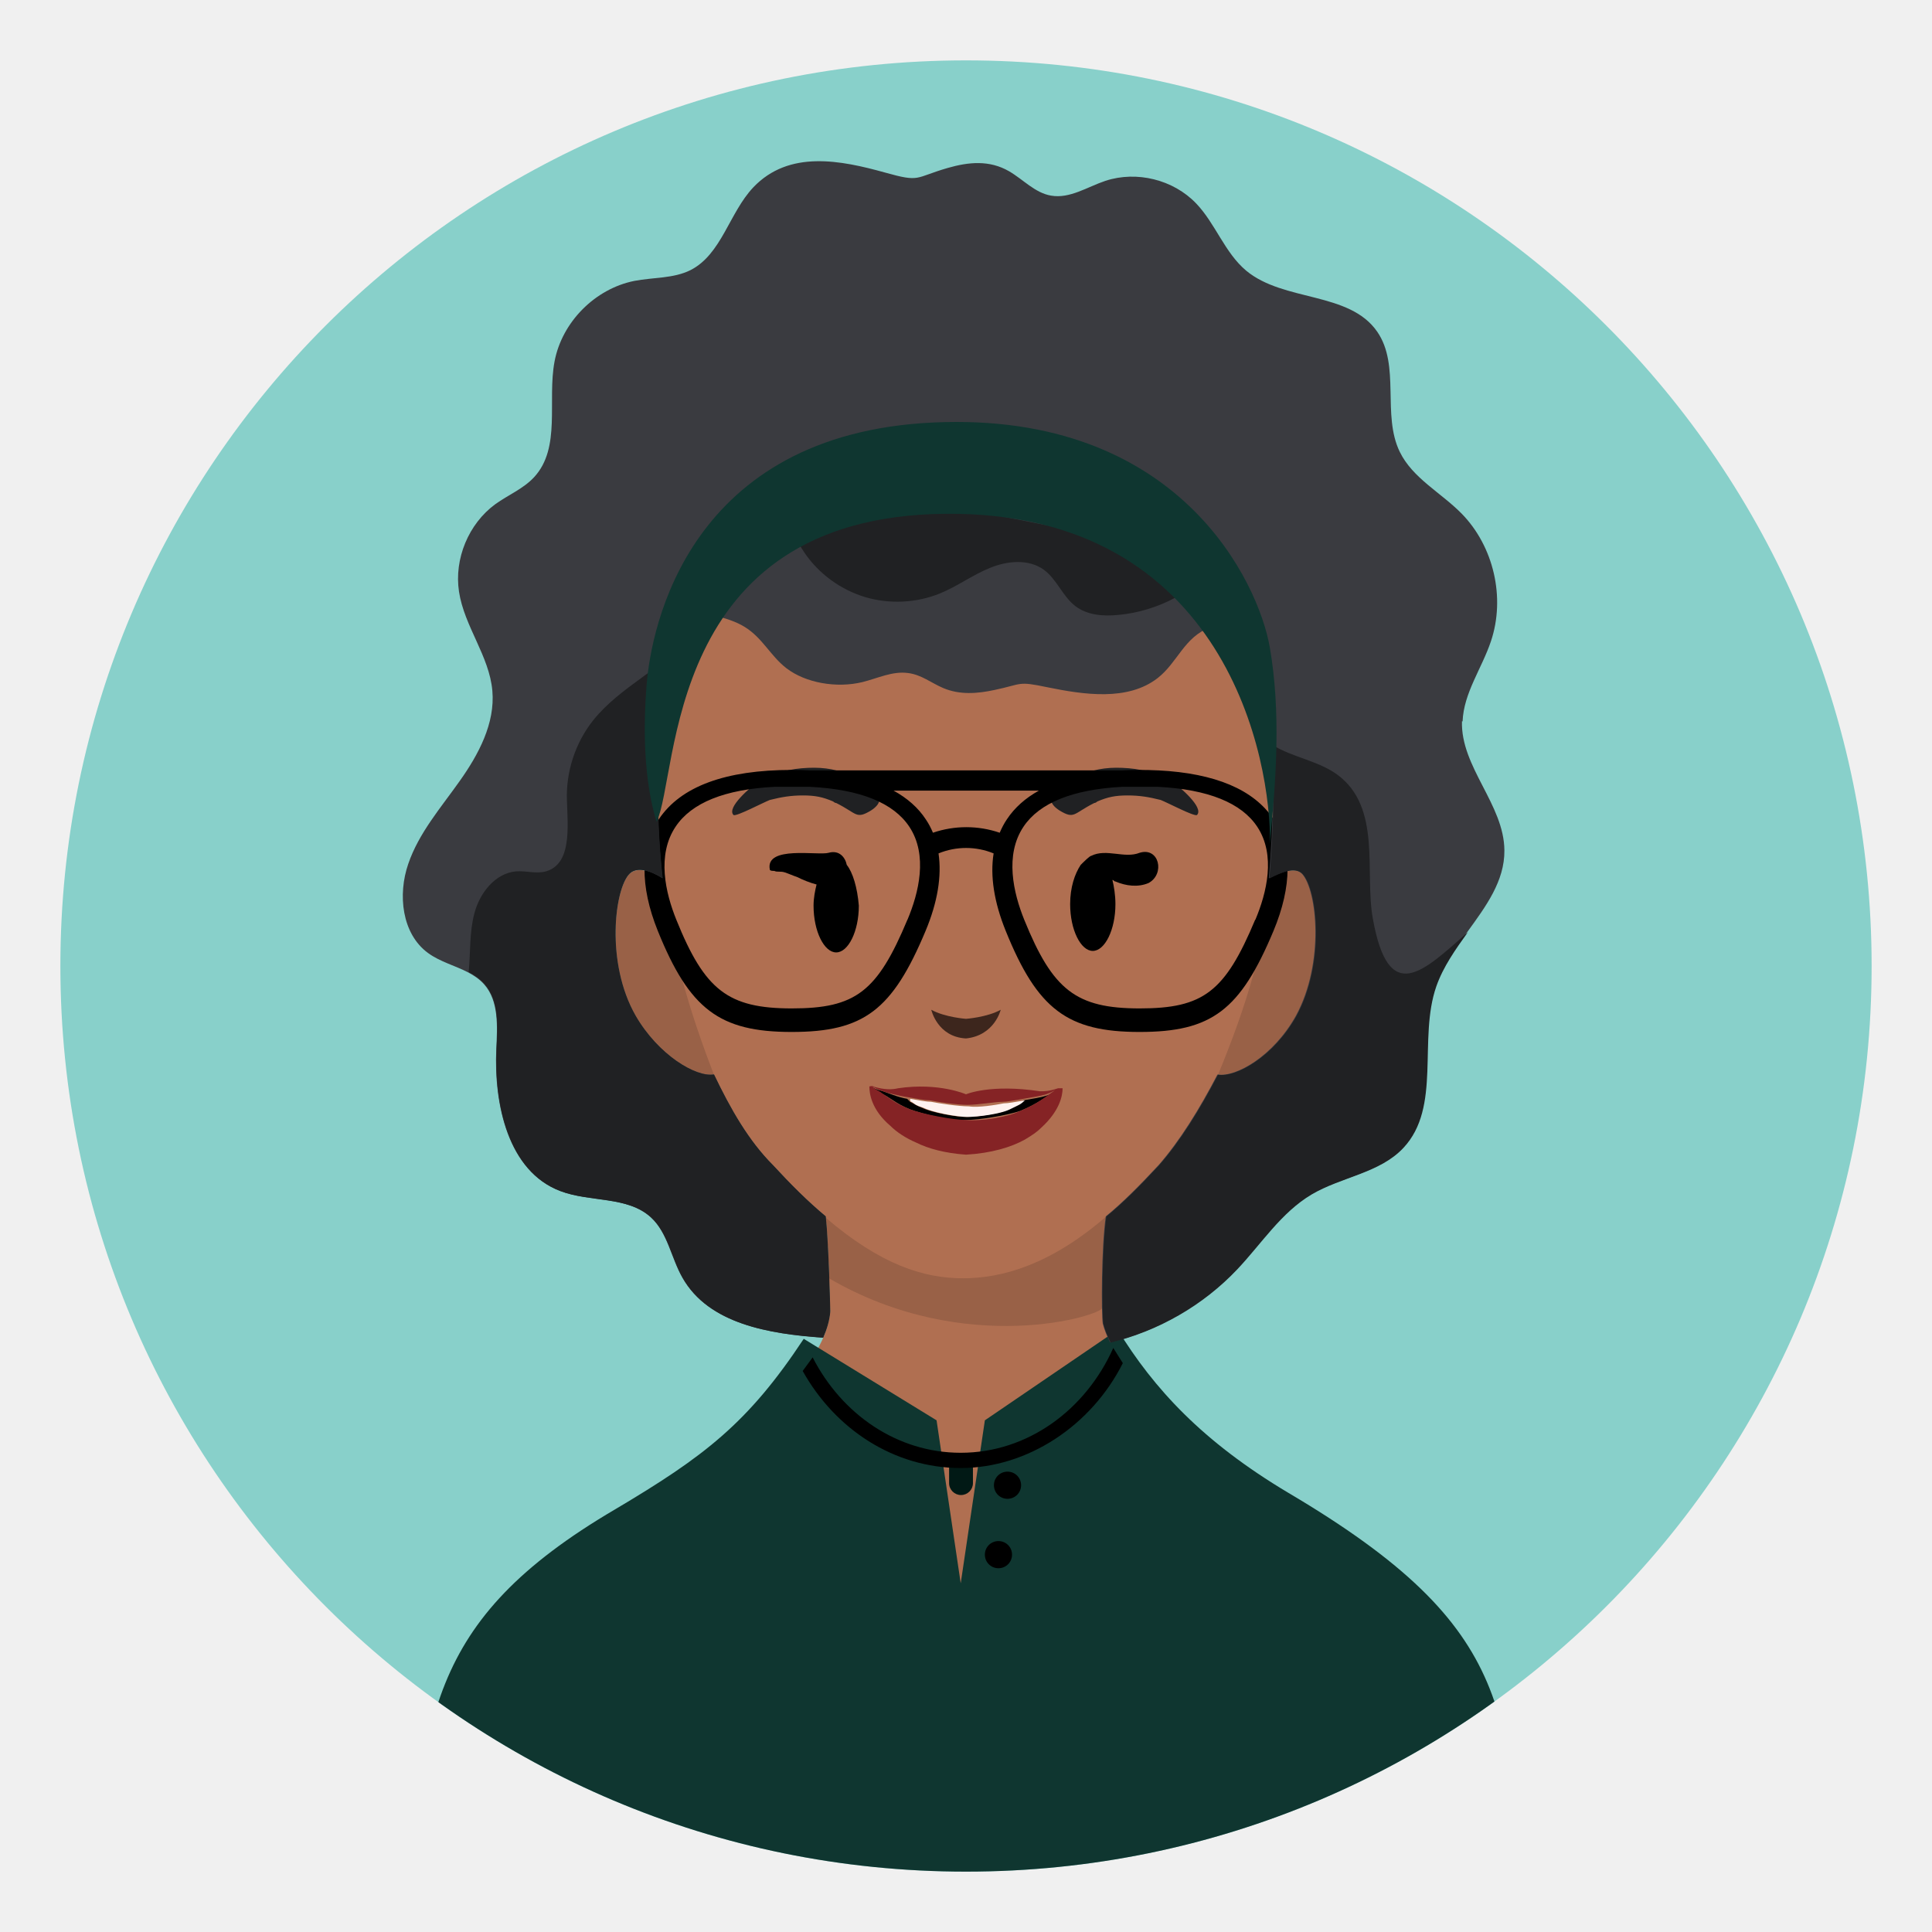
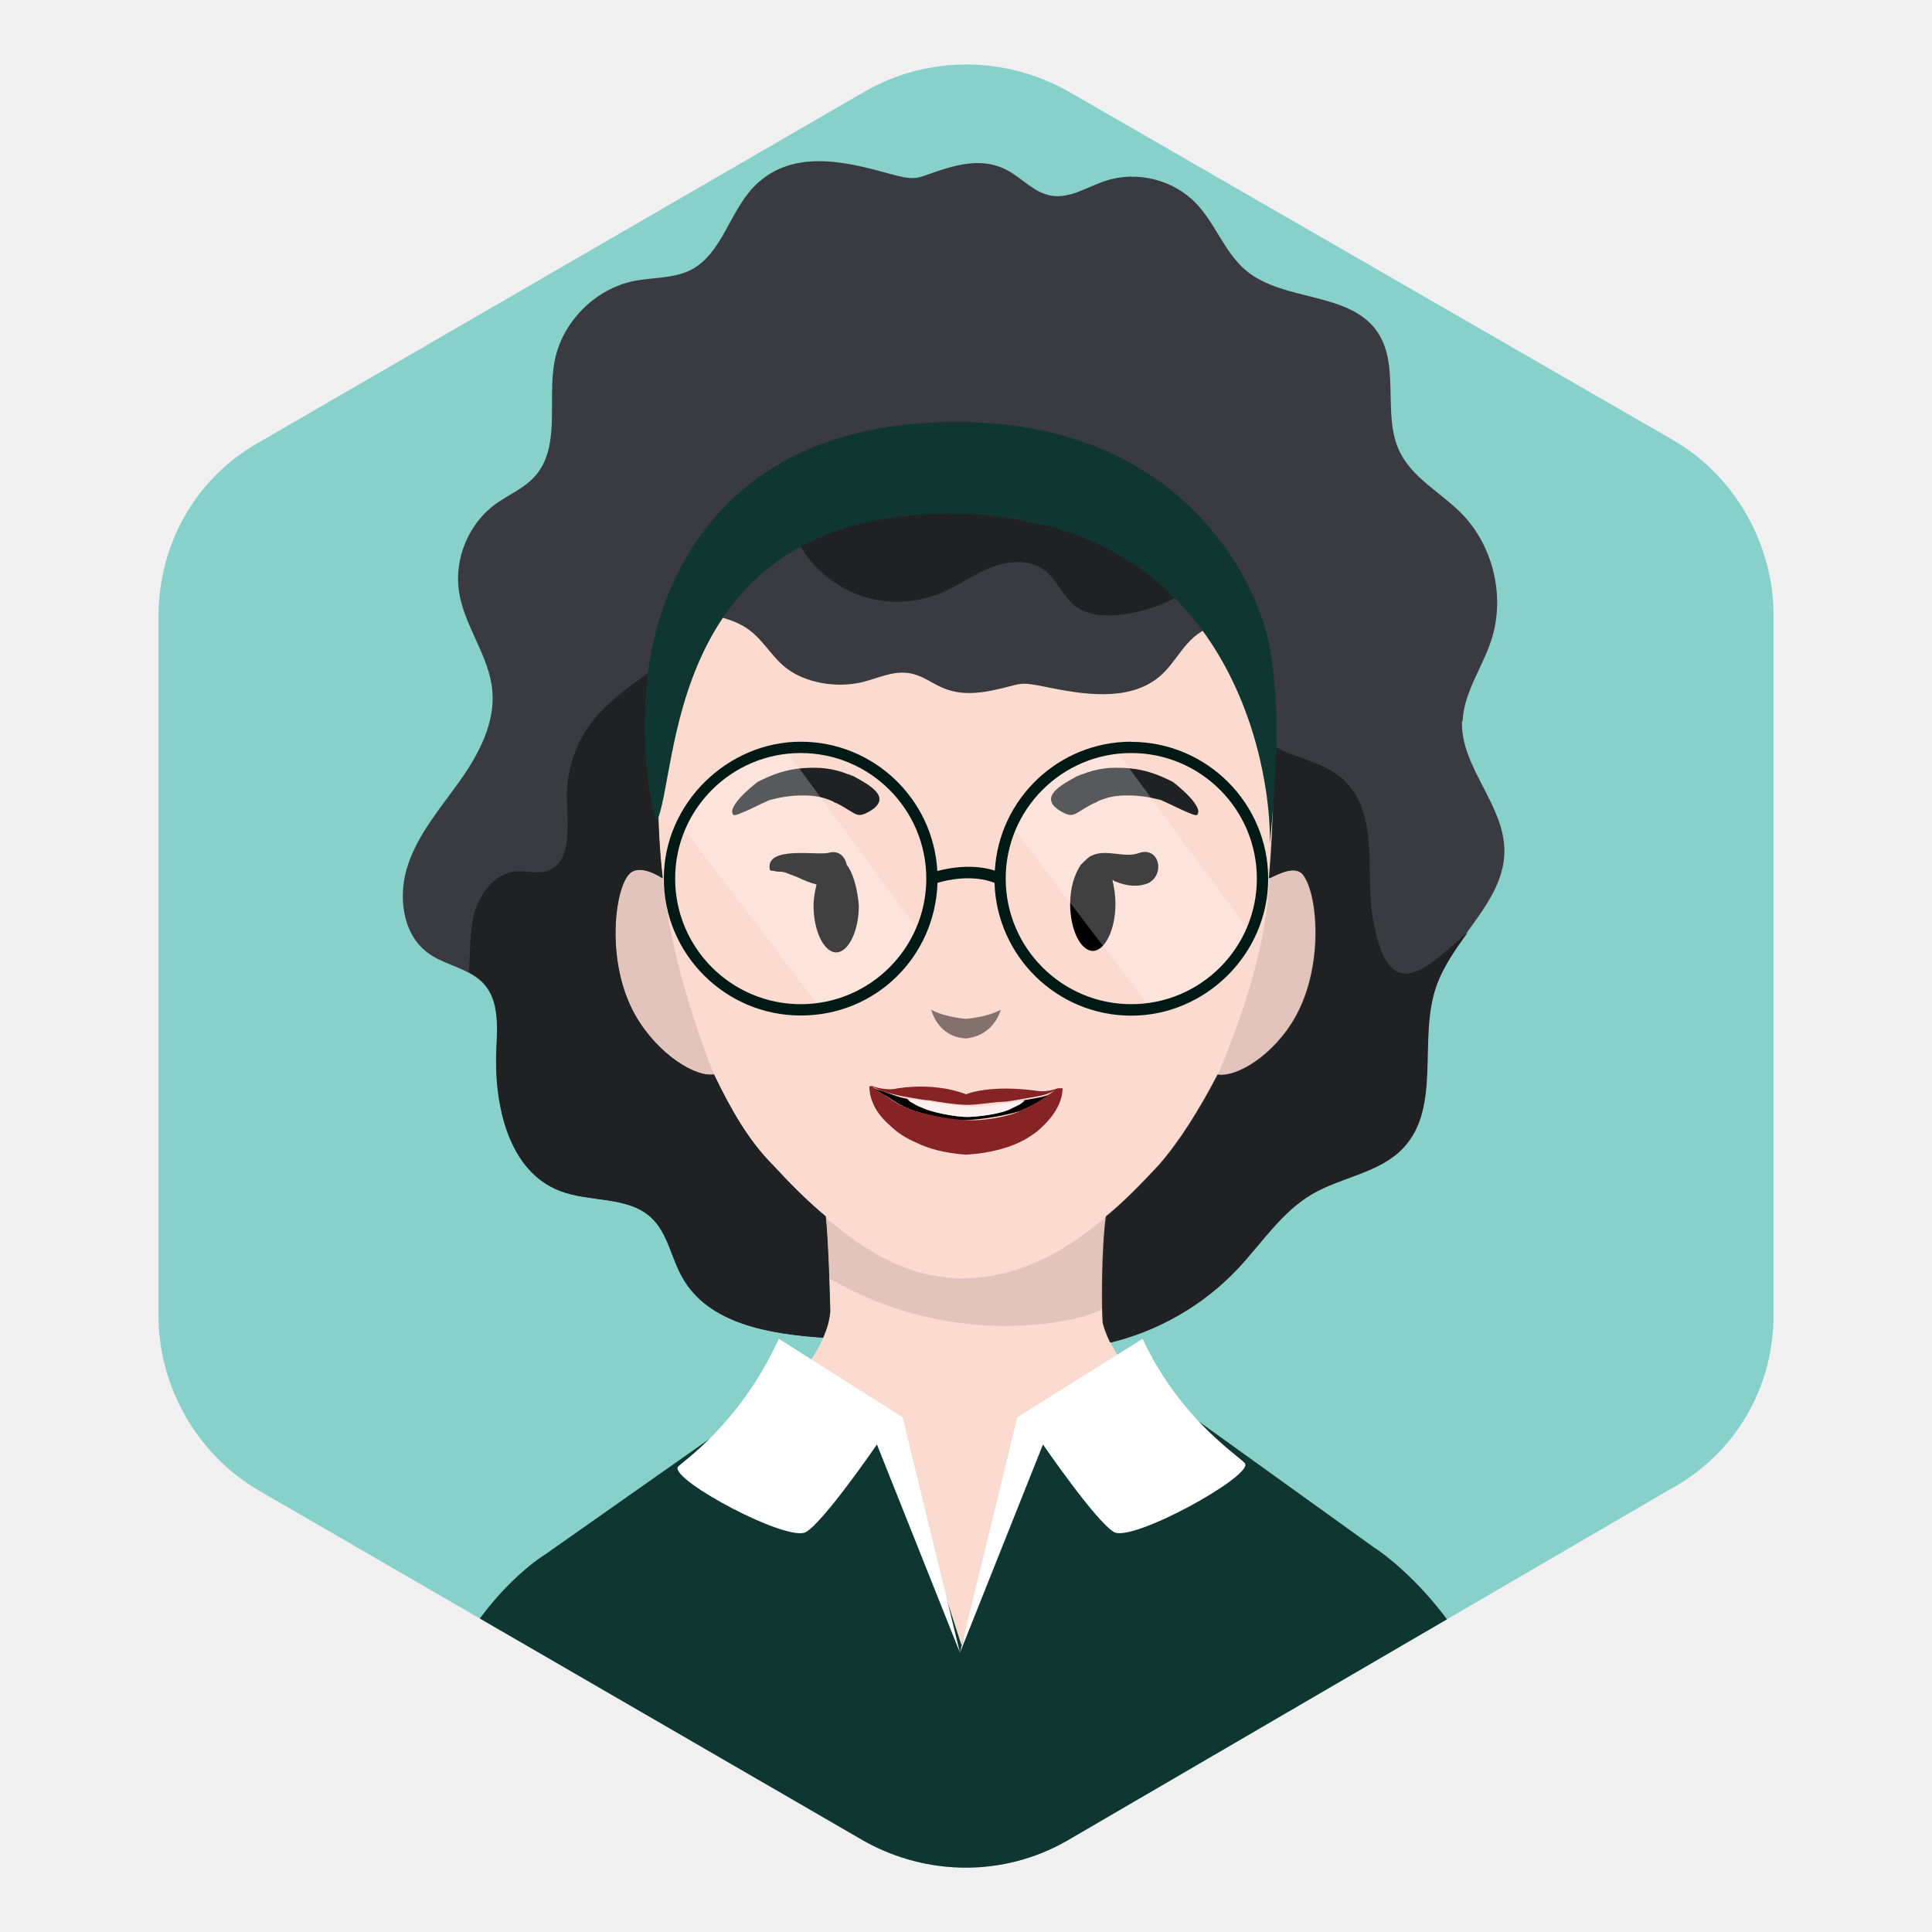
<svg xmlns="http://www.w3.org/2000/svg" viewBox="0 0 128 128">
  <defs />
-   <circle fill="#88d0ca" cx="64" cy="64" r="60" />
-   <mask id="mask-7871cfb8-104b-4932-9632-7d1f339a9845">
-     <path fill="white" d="M0,0V64H4c0,33.14,26.86,60,60,60s60-26.86,60-60h4V0H0Z" />
+   <path fill="#88d0ca" d="M117.5,87.16V40.75c0-4.76-2.61-9.24-6.63-11.58L70.72,6.02c-4.2-2.33-9.24-2.33-13.35,0L17.22,29.27c-4.2,2.33-6.72,6.72-6.72,11.58v46.31c0,4.76,2.61,9.24,6.63,11.58l40.15,23.25c4.2,2.33,9.24,2.33,13.35,0l40.05-23.34c4.29-2.33,6.82-6.72,6.82-11.48Z" />
+   <mask id="mask-e1475e74-4111-477b-a304-0d82e5b7a4d0">
+     <path fill="white" d="M0,0V64H10.5v23.16c0,4.76,2.61,9.24,6.63,11.58l40.15,23.25c4.2,2.33,9.24,2.33,13.35,0l40.05-23.34c4.29-2.33,6.82-6.72,6.82-11.48v-23.16h10.5V0H0Z" />
  </mask>
-   <g mask="url(#mask-7871cfb8-104b-4932-9632-7d1f339a9845)">
+   <g mask="url(#mask-e1475e74-4111-477b-a304-0d82e5b7a4d0)">
    <g>
-       <path fill="#b06f51" d="M99.6,116.1c-1.1-8.1-7.5-12.9-14.2-17-6.2-3.8-11.3-7.6-12.3-11.4-.1-.7-.1-5,.2-7.1,1.1-.9,2.2-2,3.5-3.4,1.4-1.6,2.7-3.7,3.9-6,1.2,.2,3.7-1.2,5.2-3.9,1.9-3.5,1.4-8.3,.4-9.4-.5-.5-1.4-.1-2.2,.3,.3-3.5,.4-7.2,.1-11.3-1-14.3-11.3-18.2-20.2-18.2s-19,3.9-20.2,18.2c-.3,4.1-.3,7.8,.1,11.3-.8-.5-1.7-.8-2.2-.3-1,1-1.6,5.9,.4,9.4,1.5,2.6,4,4.1,5.2,3.9,1.1,2.3,2.3,4.4,3.9,6,1.2,1.3,2.3,2.4,3.5,3.4,.2,1.9,.3,6.3,.3,6.3-.4,4.1-5.8,8-12.4,12.1s-13,8.9-14.2,17c-1.1,8.1-1.4,12-1.4,12H101c0,.1-.2-3.8-1.4-11.9Z" />
-       <path fill="#3d261d" d="M64,67.5s-1.4-.1-2.3-.6c0,0,.4,1.8,2.3,1.9,1.9-.2,2.3-1.9,2.3-1.9-.9,.5-2.3,.6-2.3,.6Z" />
-       <path fill="#3d261d" opacity="0.2" d="M43.9,58.2c-.8-.5-1.7-.8-2.2-.3-1,1-1.6,5.9,.4,9.4,1.5,2.6,4,4.1,5.2,3.9-1.69-4.35-2.93-8.68-3.4-13Z" />
-       <path fill="#3d261d" opacity="0.2" d="M84.1,58.2c-.16,4.14-1.55,8.52-3.4,13,1.2,.2,3.7-1.2,5.2-3.9,1.9-3.5,1.4-8.3,.4-9.4-.5-.5-1.4-.1-2.2,.3Z" />
-       <path fill="#3d261d" opacity="0.2" d="M73.05,86.64c-.03-1.59,.02-4.45,.25-6.05-3.7,3.2-6.9,4.1-9.5,4.1s-5.44-.89-9.09-4.01c0,0,0,0,0,0,.1,1.02,.18,2.68,.23,4.02,9.07,5.28,18.12,2.44,18.11,1.93Z" />
+       <path fill="#fbdad0" d="M99.6,116.1c-1.1-8.1-7.5-12.9-14.2-17-6.2-3.8-11.3-7.6-12.3-11.4-.1-.7-.1-5,.2-7.1,1.1-.9,2.2-2,3.5-3.4,1.4-1.6,2.7-3.7,3.9-6,1.2,.2,3.7-1.2,5.2-3.9,1.9-3.5,1.4-8.3,.4-9.4-.5-.5-1.4-.1-2.2,.3,.3-3.5,.4-7.2,.1-11.3-1-14.3-11.3-18.2-20.2-18.2s-19,3.9-20.2,18.2c-.3,4.1-.3,7.8,.1,11.3-.8-.5-1.7-.8-2.2-.3-1,1-1.6,5.9,.4,9.4,1.5,2.6,4,4.1,5.2,3.9,1.1,2.3,2.3,4.4,3.9,6,1.2,1.3,2.3,2.4,3.5,3.4,.2,1.9,.3,6.3,.3,6.3-.4,4.1-5.8,8-12.4,12.1s-13,8.9-14.2,17c-1.1,8.1-1.4,12-1.4,12H101c0,.1-.2-3.8-1.4-11.9Z" />
+       <path fill="#84706d" d="M64,67.5s-1.4-.1-2.3-.6c0,0,.4,1.8,2.3,1.9,1.9-.2,2.3-1.9,2.3-1.9-.9,.5-2.3,.6-2.3,.6Z" />
+       <path fill="#84706d" opacity="0.2" d="M43.9,58.2c-.8-.5-1.7-.8-2.2-.3-1,1-1.6,5.9,.4,9.4,1.5,2.6,4,4.1,5.2,3.9-1.69-4.35-2.93-8.68-3.4-13Z" />
+       <path fill="#84706d" opacity="0.2" d="M84.1,58.2c-.16,4.14-1.55,8.52-3.4,13,1.2,.2,3.7-1.2,5.2-3.9,1.9-3.5,1.4-8.3,.4-9.4-.5-.5-1.4-.1-2.2,.3Z" />
+       <path fill="#84706d" opacity="0.2" d="M73.05,86.64c-.03-1.59,.02-4.45,.25-6.05-3.7,3.2-6.9,4.1-9.5,4.1s-5.44-.89-9.09-4.01c0,0,0,0,0,0,.1,1.02,.18,2.68,.23,4.02,9.07,5.28,18.12,2.44,18.11,1.93Z" />
    </g>
    <g>
-       <path fill="#0f3630" d="M101.05,128c-1.2-14.4-.3-20-15.7-29.1-5.7-3.4-8.9-6.9-11.3-10.8l-8.8,6-1.6,10.8-1.6-10.8-8.8-5.4c-3.7,5.6-6.6,7.8-12.5,11.3-12.6,7.4-12.8,14-13.8,28H101.05Z" />
-       <path d="M67.65,98.4c0,.5-.4,.9-.9,.9s-.9-.4-.9-.9,.4-.9,.9-.9,.9,.4,.9,.9Z" />
-       <path d="M67.05,103c0,.5-.4,.9-.9,.9s-.9-.4-.9-.9,.4-.9,.9-.9,.9,.4,.9,.9Z" />
+       <path fill="#0f3630" d="M101,128c1.8-18.2-10-25.5-10-25.5l-15.3-11l-7.5,2.9L63.7,109l-5.1-15.8l-7-1.1L36.1,103c0,0-10.8,6.4-9.2,25H101z" />
+       <path fill="white" d="M51.6,88.7c-2.6,5.7-6.5,8.2-6.7,8.5c-0.4,0.9,7.3,5,8.5,4.3s4.7-5.8,4.7-5.8l5.5,13.8l-3.8-15.6L51.6,88.7zM75.7,88.7l-8.3,5.2l-3.8,15.6l5.5-13.8c0,0,3.5,5.1,4.7,5.8c1.2,0.7,9-3.6,8.7-4.5C82.5,96.7,78.3,94.3,75.7,88.7z" />
    </g>
    <g>
      <path d="M56.1,57.3c-0.1-0.5-0.5-1-1.2-0.8c-0.7,0.2-4.2-0.5-3.9,1.1c0,0.1,0.2,0.1,0.3,0.1c0.2,0.1,0.4,0,0.7,0.1  c0.3,0.1,0.5,0.2,0.8,0.3c0.4,0.2,0.9,0.4,1.3,0.5c-0.1,0.4-0.2,0.9-0.2,1.4c0,1.7,0.7,3.1,1.5,3.1s1.5-1.4,1.5-3.1  C56.8,58.8,56.5,57.8,56.1,57.3z" />
      <path d="M75.5,56.5c-1,0.4-2.2-0.3-3.2,0.2c-0.1,0-0.5,0.4-0.7,0.6c-0.4,0.6-0.7,1.5-0.7,2.6c0,1.7,0.7,3.1,1.5,3.1  c0.8,0,1.5-1.4,1.5-3.1c0-0.6-0.1-1.2-0.2-1.6c0.1,0,0.1,0.1,0.2,0.1c0.7,0.3,1.5,0.4,2.2,0.1C77.2,57.9,76.8,56.1,75.5,56.5z" />
    </g>
    <g>
      <path fill="#202123" d="M56.5,51.4c-0.1,0-0.2-0.1-0.3-0.1c-1-0.4-1.9-0.5-3.1-0.4c-1.1,0.1-1.9,0.4-2.9,0.9  c-0.4,0.3-2.1,1.7-1.6,2.2c0.2,0.1,1.9-0.8,2.4-1c0.8-0.2,1.4-0.3,2.2-0.3c0.8,0,1.3,0.1,2,0.4c0,0,0.1,0.1,0.2,0.1  c1.4,0.7,1.3,1.1,2.3,0.5C59.1,52.8,57.6,52,56.5,51.4z" />
      <path fill="#202123" d="M71.4,51.4c0.1,0,0.2-0.1,0.3-0.1c1-0.4,1.9-0.5,3.1-0.4c1.1,0.1,1.9,0.4,2.9,0.9c0.4,0.3,2.1,1.7,1.6,2.2  c-0.2,0.1-1.9-0.8-2.4-1c-0.8-0.2-1.4-0.3-2.2-0.3c-0.8,0-1.3,0.1-2,0.4c0,0-0.1,0.1-0.2,0.1c-1.4,0.7-1.3,1.1-2.3,0.5  C68.8,52.8,70.3,52,71.4,51.4z" />
    </g>
    <g>
      <path d="M60.3,73.5c0.8,0.3,2.8,0.8,3.7,0.7c0.9,0,2.7-0.3,3.6-0.6c1.2-0.5,1.6-0.9,2.2-1.2c0.1,0,0.2-0.1,0.2-0.1  l0,0l0,0c-0.2,0.1-0.4,0.2-0.7,0.3c-0.3,0.1-0.9,0.2-1.5,0.3c-0.3,0.3-0.3,0.3-1,0.6C66.2,73.8,64.7,74,64,74  c-0.7,0-2.3-0.3-2.9-0.6c-0.5-0.2-0.4-0.2-0.8-0.4c-0.1-0.1-0.1-0.1-0.2-0.2c-0.6-0.1-1.3-0.4-1.6-0.5c-0.4-0.1-0.6-0.2-0.8-0.3  c0.2,0.2,0.5,0.3,0.6,0.4C59,72.7,59.3,73.1,60.3,73.5L60.3,73.5z" />
      <path fill="#FEF2F0" d="M60.4,73c0.3,0.2,0.2,0.2,0.8,0.4c0.6,0.3,2.2,0.6,2.9,0.6c0.7,0,2.2-0.2,2.8-0.5c0.6-0.3,0.7-0.3,1-0.6  c-0.6,0.1-1.1,0.2-1.4,0.2c-0.5,0.1-1.7,0.3-2.3,0.2c-0.7,0-2-0.2-2.5-0.3c-0.3,0-0.8-0.1-1.4-0.2C60.3,72.9,60.3,73,60.4,73  L60.4,73z" />
      <path fill="#852325" d="M70.1,72.1c-0.6,0.2-0.9,0.2-1.2,0.2c-3.3-0.5-4.9,0.2-4.9,0.2s-1.8-0.8-4.5-0.4c-0.4,0.1-0.9,0.1-1.6-0.1  c-0.1-0.1-0.4,0-0.3,0c0,0.4,0.1,1.5,1.4,2.6c0.4,0.4,1,0.8,1.7,1.1l0,0c0.8,0.4,1.9,0.7,3.3,0.8c1.7-0.1,3-0.5,3.9-1  c0.5-0.3,0.8-0.5,1.1-0.8c1.2-1.1,1.4-2.1,1.4-2.6C70.5,72.1,70.2,72.1,70.1,72.1z M67.6,73.6C66.8,74,65,74.3,64,74.2  c-0.9,0-2.9-0.4-3.7-0.7c-1-0.4-1.3-0.7-1.9-1.1c-0.1-0.1-0.4-0.2-0.6-0.4l0,0c0.2,0.1,0.4,0.2,0.7,0.3c0.3,0.1,1,0.3,1.7,0.4  c0.6,0.1,1.1,0.2,1.4,0.2c0.5,0.1,1.8,0.3,2.5,0.3c0.7,0,1.8-0.2,2.3-0.2c0.3,0,0.8-0.1,1.4-0.2s1.2-0.2,1.5-0.3  c0.3-0.1,0.5-0.2,0.6-0.3l0,0l0,0l0,0l-0.1,0.1C69.2,72.7,68.8,73.1,67.6,73.6z" />
    </g>
-     <path d="M84.38,54.28c-1.3-1.96-3.86-3.05-7.64-3.24h0s-.04,0-.04,0c-.39-.02-.79-.03-1.2-.03s-.8,.01-1.19,.03h-20.65c-.39-.02-.79-.03-1.2-.03-4.39,0-7.35,1.09-8.8,3.25-1.25,1.87-1.28,4.43-.08,7.41,2.1,5.2,4.09,6.7,8.87,6.7s6.67-1.44,8.87-6.69c.8-1.91,1.08-3.64,.86-5.14,1.17-.48,2.48-.48,3.65,0-.24,1.49,.03,3.23,.8,5.13,2.1,5.2,4.09,6.7,8.87,6.7s6.67-1.44,8.87-6.69c1.24-2.97,1.25-5.53,.01-7.4Zm-24.26,6.65c-2,4.78-3.43,5.88-7.66,5.88s-5.77-1.21-7.65-5.87c-.72-1.78-1.31-4.29-.05-6.17,1.06-1.59,3.26-2.47,6.54-2.64h2.38c3.31,.17,5.52,1.06,6.57,2.65,1.24,1.88,.62,4.38-.13,6.16Zm6.11-5.76c-1.43-.49-2.99-.49-4.42,0-.13-.31-.28-.6-.47-.88-.51-.78-1.23-1.41-2.14-1.91h9.63c-.9,.5-1.61,1.13-2.12,1.9-.19,.28-.35,.59-.48,.9Zm16.93,5.76c-2,4.78-3.43,5.88-7.65,5.88s-5.76-1.21-7.65-5.87c-.72-1.78-1.31-4.29-.05-6.17,1.06-1.58,3.25-2.46,6.51-2.64h2.41c3.31,.17,5.52,1.06,6.57,2.65,1.24,1.88,.62,4.38-.13,6.16Z" />
    <g>
-       <rect fill="#011915" x="62.88" y="96.36" width="1.58" height="2.69" rx=".79" ry=".79" />
-       <path d="M73.76,89.3c-1.83,4.11-5.68,6.95-10.11,6.95-4.21,0-7.88-2.55-9.81-6.32l-.66,.9c2.15,3.85,6.04,6.43,10.47,6.43s8.66-2.81,10.74-6.95l-.63-1Z" />
+       <path fill="white" opacity="0.25" d="M52.15,49.82l8.89,12.07s-2.68,5.13-6.95,4.56l-8.98-11.78s2.43-5.18,7.04-4.85Z" />
+       <path fill="white" opacity="0.25" d="M74.02,49.82l8.89,12.07s-2.68,5.13-6.95,4.56l-8.98-11.78s2.43-5.18,7.04-4.85Z" />
+       <path fill="#011915" d="M74.95,49.14c-4.82,0-8.77,3.79-9.04,8.54-1.48-.47-3.04-.18-3.81,.03-.26-4.77-4.21-8.57-9.05-8.57s-9.07,4.07-9.07,9.07,4.07,9.07,9.07,9.07,8.91-3.92,9.06-8.79c.59-.18,2.3-.58,3.78,0,.15,4.88,4.15,8.8,9.06,8.8s9.07-4.07,9.07-9.07-4.07-9.07-9.07-9.07Zm-21.9,17.39c-4.59,0-8.32-3.73-8.32-8.32s3.73-8.32,8.32-8.32,8.32,3.73,8.32,8.32-3.73,8.32-8.32,8.32Zm21.9,0c-4.59,0-8.32-3.73-8.32-8.32s3.73-8.32,8.32-8.32,8.32,3.73,8.32,8.32-3.73,8.32-8.32,8.32Z" />
    </g>
    <g>
      <path fill="#3a3b40" d="M96.9,47.8c.07-1.89,1.28-3.52,1.88-5.32,.97-2.89,.18-6.29-1.95-8.46-1.36-1.38-3.24-2.34-4.09-4.08-1.2-2.46,.06-5.72-1.5-7.97-1.85-2.67-6.18-1.96-8.68-4.04-1.42-1.19-2.03-3.11-3.31-4.45-1.51-1.58-3.94-2.18-6.01-1.5-1.2,.4-2.36,1.2-3.61,.98-1.06-.18-1.84-1.07-2.77-1.61-1.31-.76-2.69-.62-4.08-.22-2.21,.64-1.77,.97-4.15,.3-2.92-.81-6.35-1.51-8.72,.98-1.6,1.69-2.1,4.44-4.17,5.49-1.13,.56-2.47,.47-3.71,.71-2.61,.52-4.8,2.73-5.29,5.34-.49,2.6,.45,5.71-1.35,7.66-.71,.77-1.72,1.18-2.57,1.79-1.78,1.3-2.74,3.63-2.41,5.8,.35,2.3,2.01,4.26,2.21,6.57,.19,2.15-.91,4.21-2.16,5.97-1.25,1.77-2.71,3.44-3.41,5.49-.71,2.04-.43,4.64,1.31,5.91,.79,.58,1.81,.84,2.67,1.29,.39,.21,.75,.45,1.05,.79,.98,1.11,.87,2.79,.8,4.27-.17,3.68,.78,8.1,4.22,9.41,1.98,.76,4.47,.32,6.03,1.76,1.11,1.03,1.33,2.68,2.08,3.99,1.74,3.07,5.76,3.72,9.31,3.97,.25-.58,.42-1.15,.47-1.74,0,0-.1-4.4-.3-6.3-1.2-1-2.3-2.1-3.5-3.4-1.6-1.6-2.8-3.7-3.9-6-1.2,.2-3.7-1.3-5.2-3.9-2-3.5-1.4-8.4-.4-9.4,.5-.5,1.4-.2,2.2,.3-.4-3.5-.4-7.2-.1-11.3,.21-2.48,.69-4.63,1.38-6.52,1.46,.29,3.03,.48,4.16,1.17,1.19,.73,1.7,1.91,2.77,2.74,1.26,.97,3.31,1.34,5.04,.92,1.01-.25,1.98-.74,3.02-.6,.89,.11,1.54,.66,2.32,.99,1.1,.47,2.26,.38,3.42,.13,1.86-.39,1.48-.6,3.48-.18,2.45,.5,5.33,.93,7.31-.6,1.34-1.04,1.76-2.73,3.5-3.37,.89-.33,1.94-.3,2.93-.42,.53,1.7,.89,3.6,1.04,5.75,.3,4.1,.2,7.8-.1,11.3,.8-.4,1.7-.8,2.2-.3,1,1.1,1.5,5.9-.4,9.4-1.5,2.7-4,4.1-5.2,3.9-1.2,2.3-2.5,4.4-3.9,6-1.3,1.4-2.4,2.5-3.5,3.4-.3,2.1-.3,6.4-.2,7.1,.11,.42,.28,.83,.48,1.25,3.18-.77,6.14-2.47,8.39-4.85,1.61-1.7,2.91-3.77,4.94-4.97,1.97-1.16,4.51-1.41,6.07-3.08,2.54-2.71,.96-7.2,2.18-10.7,.45-1.29,1.27-2.45,2.09-3.59,1.24-1.71,2.48-3.38,2.46-5.41-.02-3.04-2.91-5.53-2.81-8.56Z" />
      <path fill="#202123" d="M84.1,58.2c.8-.4,1.7-.8,2.2-.3,1,1.1,1.5,5.9-.4,9.4-1.5,2.7-4,4.1-5.2,3.9-1.2,2.3-2.5,4.4-3.9,6-1.3,1.4-2.4,2.5-3.5,3.4-.3,2.1-.3,6.4-.2,7.1,.11,.42,.28,.83,.48,1.25,3.18-.77,6.14-2.47,8.39-4.85,1.61-1.7,2.91-3.77,4.94-4.97,1.97-1.16,4.51-1.41,6.07-3.08,2.54-2.71,.96-7.2,2.18-10.7,.45-1.29,1.27-2.45,2.09-3.59-2.94,2.58-5.25,4.98-6.3-.92-.55-3.08,.6-7.34-2.34-9.51-1.25-.92-3.02-1.17-4.28-1.96,.11,3.13,.01,6.04-.23,8.82Z" />
      <path fill="#202123" d="M32.9,69.5c-.17,3.68,.78,8.1,4.22,9.41,1.98,.76,4.47,.32,6.03,1.76,1.11,1.03,1.33,2.68,2.08,3.99,1.74,3.07,5.76,3.72,9.31,3.97,.25-.58,.42-1.15,.47-1.74,0,0-.1-4.4-.3-6.3-1.2-1-2.3-2.1-3.5-3.4-1.6-1.6-2.8-3.7-3.9-6-1.2,.2-3.7-1.3-5.2-3.9-2-3.5-1.4-8.4-.4-9.4,.5-.5,1.4-.2,2.2,.3-.4-3.5-.4-7.2-.1-11.3,.1-1.17,.26-2.26,.47-3.29-.59,.43-1.18,.87-1.77,1.3-1.15,.84-2.31,1.7-3.2,2.81-1.19,1.49-1.82,3.41-1.75,5.32,.06,1.78,.32,4.21-1.39,4.7-.64,.18-1.31-.05-1.98,0-1.39,.12-2.41,1.44-2.76,2.78-.34,1.27-.25,2.59-.38,3.89,.39,.21,.75,.45,1.05,.79,.98,1.11,.87,2.79,.8,4.27Z" />
      <path fill="#202123" d="M51.39,31.23c.4,1.88,.83,3.8,1.91,5.39,.95,1.4,2.4,2.45,4.02,2.94,1.62,.48,3.41,.39,4.97-.25,1.15-.47,2.16-1.23,3.31-1.69,1.15-.47,2.56-.6,3.56,.13,.86,.63,1.24,1.76,2.09,2.41,.79,.6,1.85,.68,2.84,.58,2.64-.24,5.15-1.59,6.82-3.64l-29.52-5.87Z" />
      <path fill="#0f3630" d="M62.63,34.04c18.67-.17,21.63,16.48,21.5,21.89,.42-4.34,.74-8.74,0-13.03-.74-4.29-5.99-15.65-22.26-14.91s-18.73,13.58-19.03,17.38c-.23,2.89-.19,6.32,.66,9.08,1.51-3.11,.46-20.24,19.13-20.41Z" />
    </g>
  </g>
</svg>
